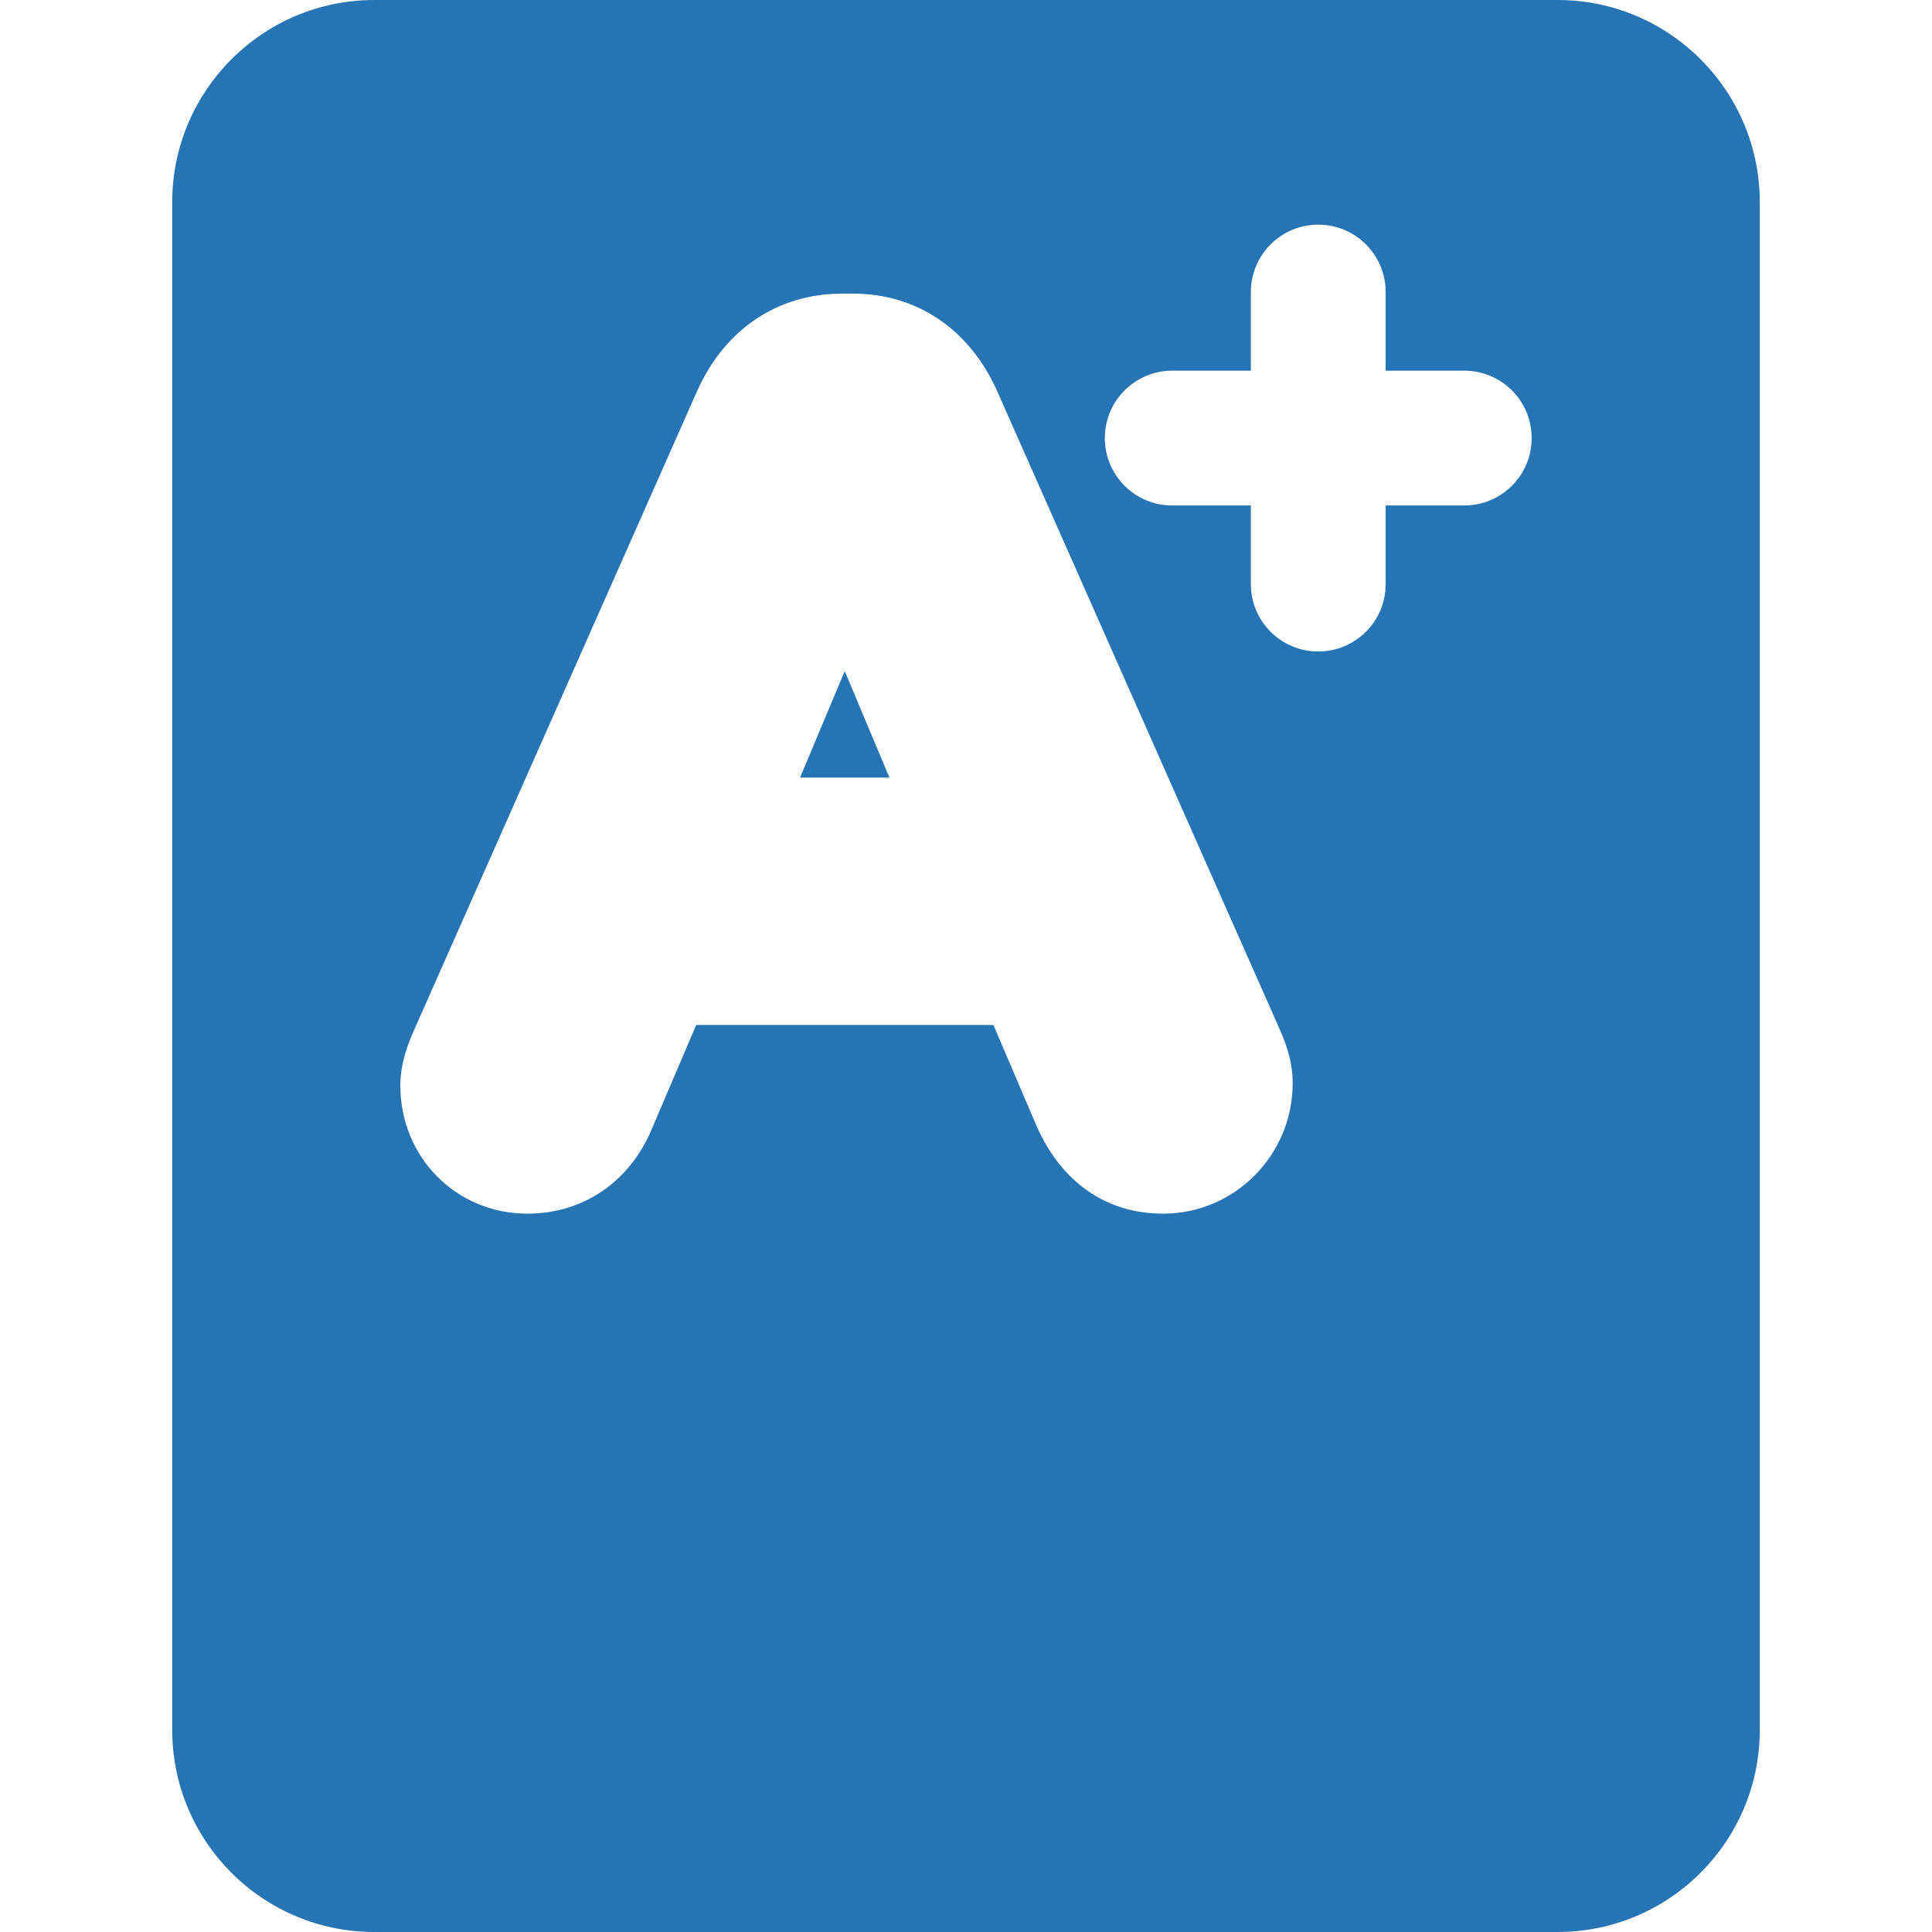
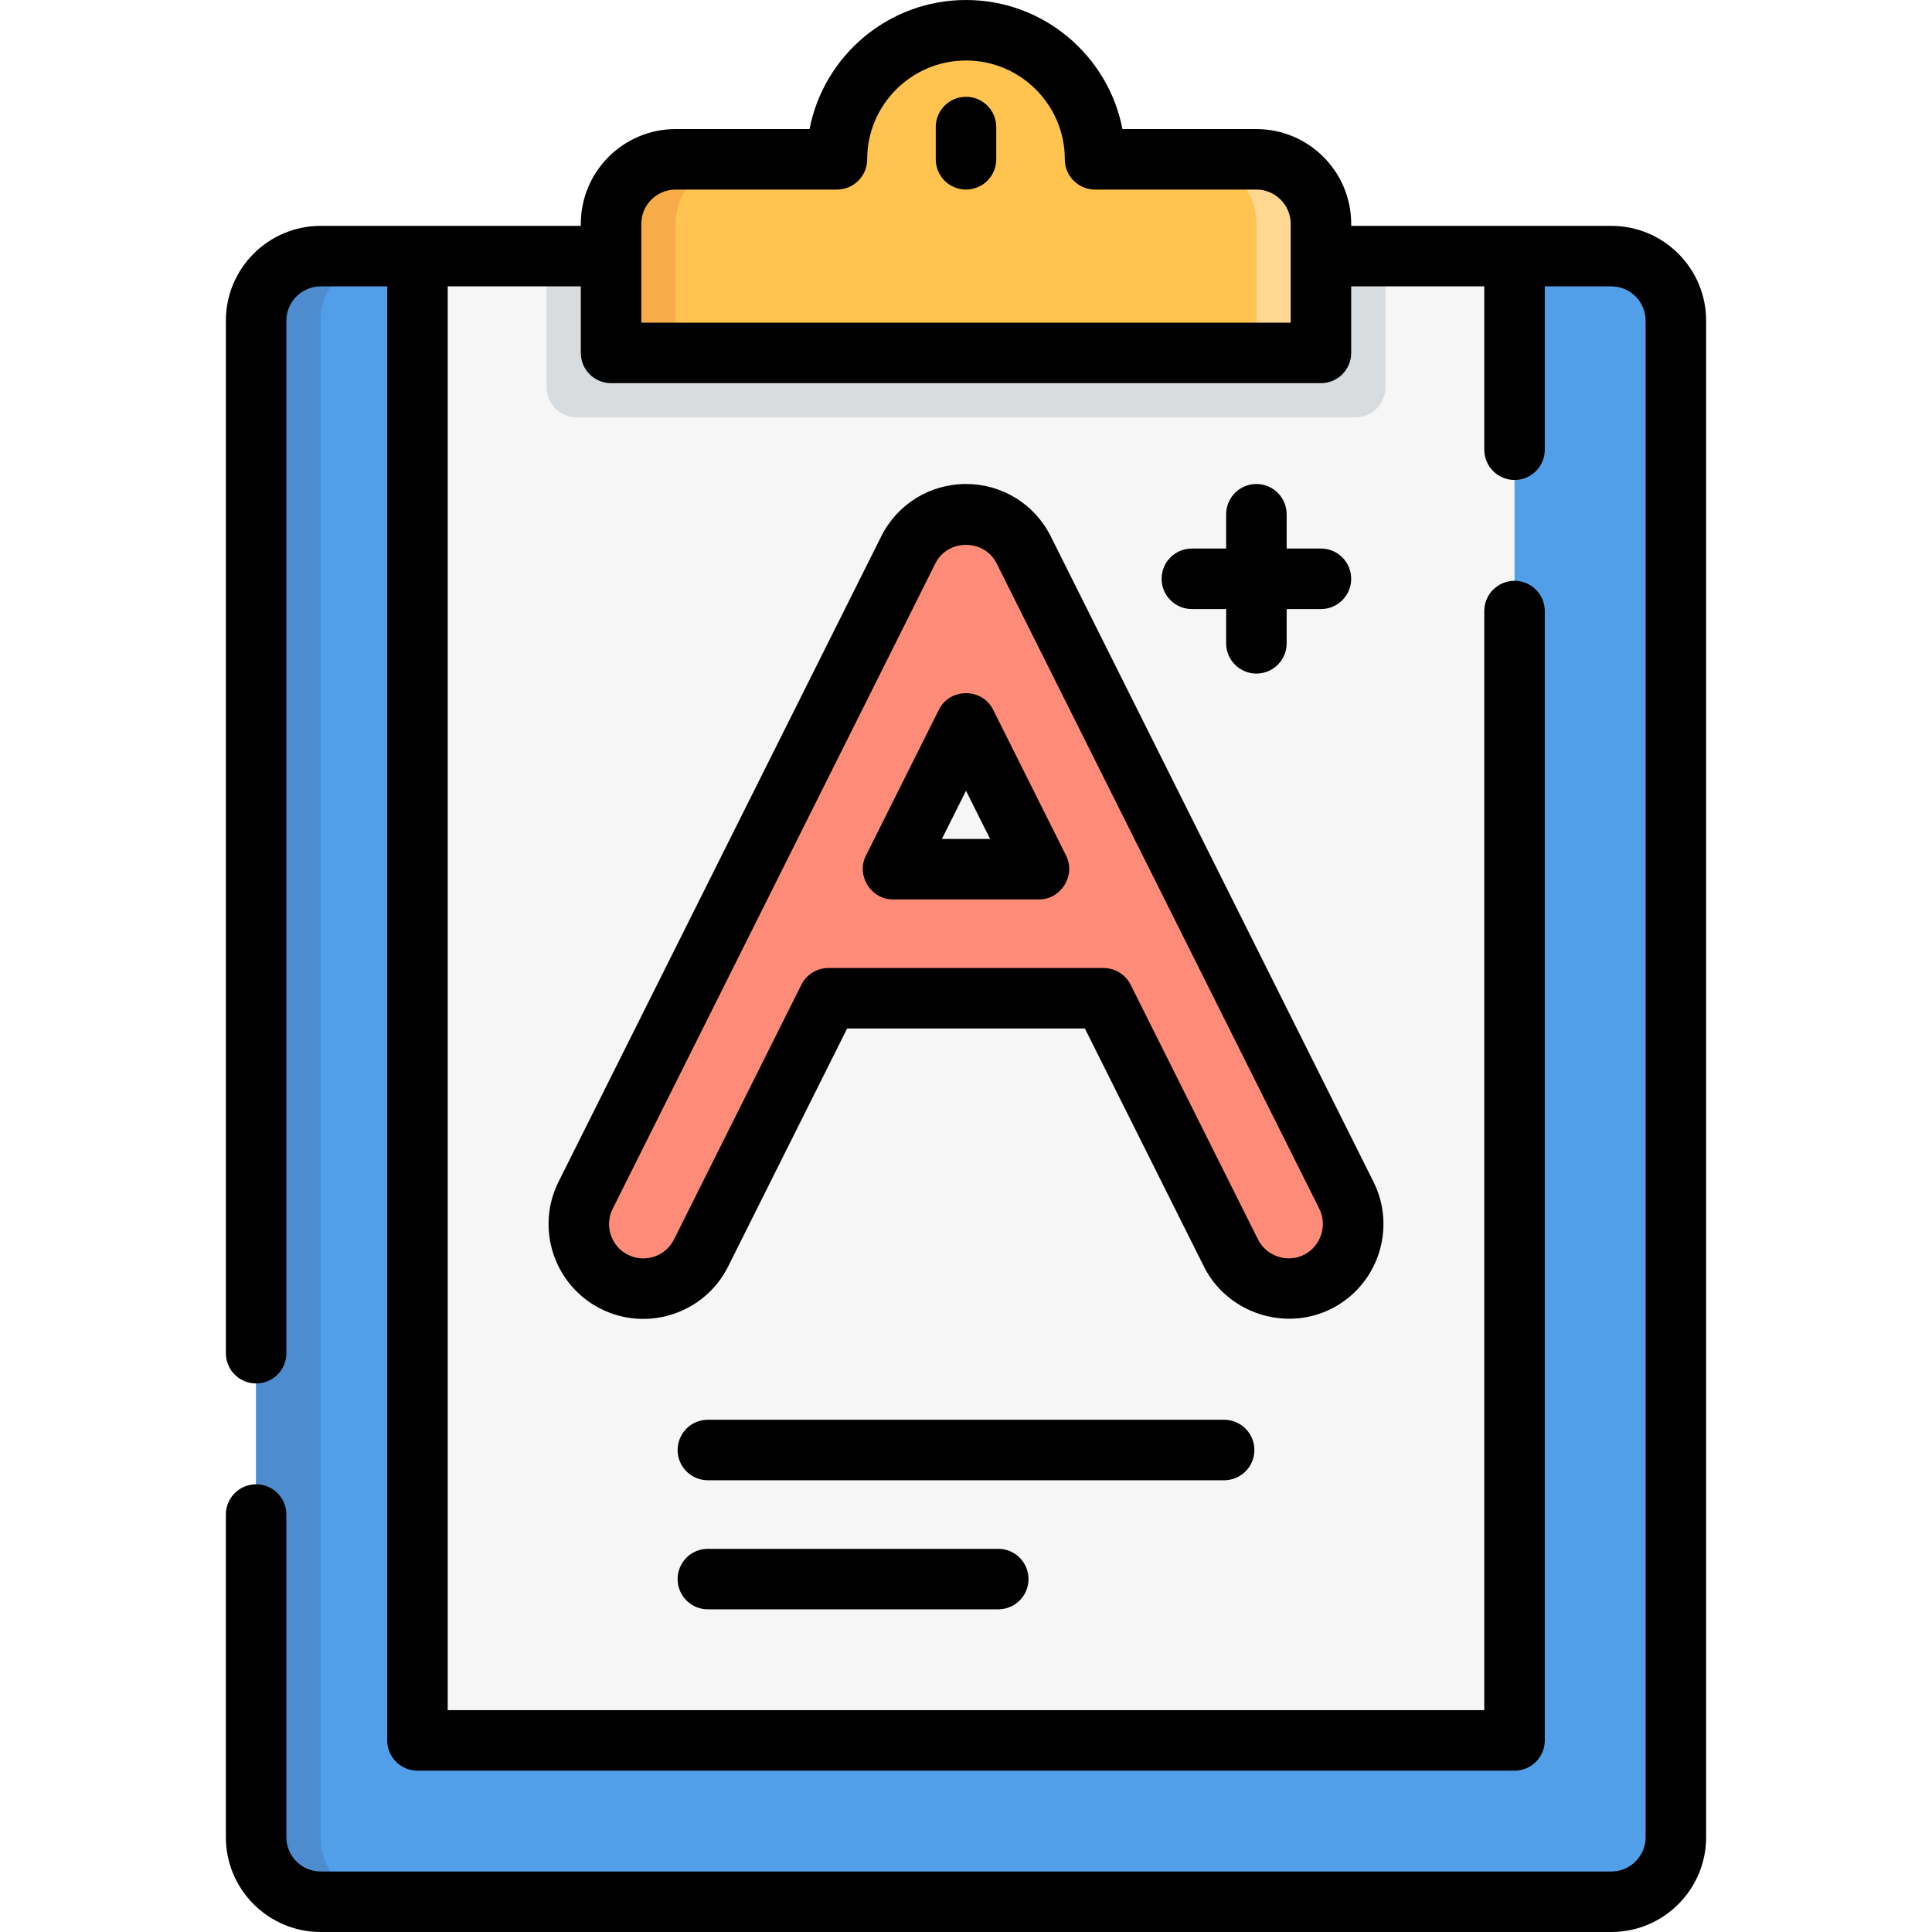
- <svg xmlns="http://www.w3.org/2000/svg" version="1.1" id="Capa_1" x="0px" y="0px" width="512px" height="512px" viewBox="0 0 43 43" style="enable-background:new 0 0 43 43;" xml:space="preserve">
-   <g>
-     <g>
-       <polygon points="17.806,17.307 19.796,17.307 18.801,14.936   " fill="#2674b3" />
-       <path d="M34.667,0H8.333c-2.485,0-4.5,2.016-4.5,4.5v34c0,2.486,2.015,4.5,4.5,4.5h26.334c2.484,0,4.5-2.014,4.5-4.5v-34    C39.167,2.016,37.151,0,34.667,0z M25.89,27.012c-1.268,0-2.27-0.697-2.824-1.963l-0.955-2.236h-6.617l-1.004,2.355    c-0.501,1.156-1.529,1.844-2.75,1.844c-1.587,0-2.83-1.254-2.83-2.854c0-0.492,0.172-0.936,0.321-1.266l6.285-14.189    c0.617-1.38,1.795-2.168,3.234-2.168h0.232c1.422,0,2.591,0.788,3.208,2.163L28.478,22.9c0.197,0.438,0.293,0.822,0.293,1.205    C28.771,25.709,27.478,27.012,25.89,27.012z M32.59,11.25h-1.75V13c0,0.829-0.671,1.5-1.5,1.5s-1.5-0.671-1.5-1.5v-1.75h-1.75    c-0.829,0-1.5-0.671-1.5-1.5c0-0.828,0.671-1.5,1.5-1.5h1.75V6.5c0-0.828,0.671-1.5,1.5-1.5s1.5,0.672,1.5,1.5v1.75h1.75    c0.829,0,1.5,0.672,1.5,1.5C34.09,10.579,33.418,11.25,32.59,11.25z" fill="#2674b3" />
-     </g>
-   </g>
+ <svg xmlns="http://www.w3.org/2000/svg" version="1.1" id="Layer_1" x="0px" y="0px" viewBox="0 0 512 512" style="enable-background:new 0 0 512 512;" xml:space="preserve">
+   <path style="fill:#509FE8;" d="M427.023,503.983H84.977c-9.446,0-17.102-7.656-17.102-17.102V84.977  c0-9.446,7.656-17.102,17.102-17.102h342.046c9.446,0,17.102,7.656,17.102,17.102v401.904  C444.125,496.327,436.469,503.983,427.023,503.983z" />
+   <path style="fill:#4D8CCF;" d="M84.977,486.881V84.977c0-9.445,7.656-17.102,17.102-17.102H84.977  c-9.446,0-17.102,7.658-17.102,17.102v401.904c0,9.445,7.656,17.102,17.102,17.102h17.102  C92.634,503.983,84.977,496.326,84.977,486.881z" />
+   <rect x="110.63" y="67.875" style="fill:#F6F6F7;" width="290.739" height="393.353" />
+   <path style="fill:#D9DCDF;" d="M152.852,110.63h206.296c4.427,0,8.017-3.589,8.017-8.017V67.875h-222.33v34.739  C144.835,107.041,148.424,110.63,152.852,110.63z" />
+   <path style="fill:#FFC44F;" d="M350.063,93.528V59.324c0-9.446-7.656-17.102-17.102-17.102h-42.756  c0-18.891-15.314-34.205-34.205-34.205s-34.205,15.314-34.205,34.205H179.04c-9.446,0-17.102,7.656-17.102,17.102v34.205H350.063z" />
+   <path style="fill:#FFD791;" d="M332.96,42.221h-17.102c9.446,0,17.102,7.658,17.102,17.102v34.205h17.102V59.324  C350.063,49.879,342.406,42.221,332.96,42.221z" />
+   <path style="fill:#F7AB49;" d="M196.142,42.221H179.04c-9.446,0-17.102,7.658-17.102,17.102v34.205h17.102V59.324  C179.04,49.879,186.696,42.221,196.142,42.221z" />
+   <path style="fill:#FF8C78;" d="M356.808,316.761l-85.512-171.023c-2.897-5.794-8.818-9.454-15.297-9.454  c-6.479,0-12.4,3.66-15.297,9.454l-85.511,171.023c-4.224,8.447-0.8,18.721,7.649,22.945c8.445,4.223,18.721,0.799,22.945-7.649  l33.754-67.506h72.923l33.754,67.506c2.996,5.993,9.035,9.459,15.31,9.458c2.57,0,5.18-0.581,7.635-1.809  C357.608,335.482,361.033,325.209,356.808,316.761z M236.64,230.347L256,191.628l19.36,38.719H236.64z" />
+   <path d="M427.023,59.858h-68.944v-0.534c0-13.851-11.268-25.119-25.119-25.119h-35.502C293.703,14.743,276.542,0,256,0  c-20.541,0-37.703,14.743-41.458,34.205H179.04c-13.851,0-25.119,11.268-25.119,25.119v0.534H84.977  c-13.851,0-25.119,11.268-25.119,25.119v273.637c0,4.427,3.589,8.017,8.017,8.017s8.017-3.589,8.017-8.017V84.977  c0-5.01,4.076-9.086,9.086-9.086h17.637v385.336c0,4.427,3.589,8.017,8.017,8.017H401.37c4.428,0,8.017-3.589,8.017-8.017v-299.29  c0-4.427-3.588-8.017-8.017-8.017s-8.017,3.589-8.017,8.017v291.273H118.647V75.891h35.273v17.637c0,4.427,3.589,8.017,8.017,8.017  h188.125c4.428,0,8.017-3.589,8.017-8.017V75.891h35.273v43.29c0,4.427,3.588,8.017,8.017,8.017s8.017-3.589,8.017-8.017v-43.29  h17.637c5.01,0,9.086,4.076,9.086,9.086v401.904c0,5.01-4.076,9.086-9.086,9.086H84.977c-5.01,0-9.086-4.076-9.086-9.086V401.37  c0-4.427-3.589-8.017-8.017-8.017s-8.017,3.589-8.017,8.017v85.511c0,13.851,11.268,25.119,25.119,25.119h342.046  c13.851,0,25.119-11.268,25.119-25.119V84.977C452.142,71.126,440.874,59.858,427.023,59.858z M342.046,85.511H169.954V59.324  c0-5.01,4.076-9.086,9.086-9.086h42.756c4.427,0,8.017-3.589,8.017-8.017c0-14.44,11.748-26.188,26.188-26.188  c14.441,0,26.188,11.748,26.188,26.188c0,4.427,3.588,8.017,8.017,8.017h42.756c5.01,0,9.086,4.076,9.086,9.086V85.511z" />
+   <path d="M256,25.653c-4.427,0-8.017,3.589-8.017,8.017v8.551c0,4.427,3.589,8.017,8.017,8.017c4.428,0,8.017-3.589,8.017-8.017  V33.67C264.017,29.243,260.428,25.653,256,25.653z" />
+   <path d="M352.746,346.876c12.388-6.195,17.427-21.313,11.233-33.7l-85.511-171.023c-4.282-8.565-12.891-13.886-22.467-13.886  c-9.575,0-18.185,5.321-22.467,13.886l-85.511,171.023c-6.194,12.387-1.155,27.506,11.234,33.7  c12.388,6.194,27.506,1.155,33.7-11.234l31.538-63.074h63.014l31.537,63.074C325.17,347.896,340.458,353.017,352.746,346.876z   M333.385,328.472l-33.754-67.506c-1.359-2.716-4.133-4.432-7.17-4.432h-72.923c-3.037,0-5.813,1.716-7.17,4.432l-33.754,67.506  c-2.241,4.482-7.71,6.303-12.19,4.064c-4.481-2.24-6.304-7.709-4.064-12.19l85.511-171.023c3.286-6.572,12.968-6.572,16.254,0  l85.512,171.023l0,0c2.288,4.575,0.231,10.263-4.412,12.355C340.831,334.681,335.533,332.768,333.385,328.472z" />
+   <path d="M263.17,188.043c-2.897-5.792-11.444-5.794-14.34,0l-19.359,38.719c-2.621,5.24,1.323,11.602,7.17,11.602h38.719  c5.847,0,9.792-6.362,7.17-11.602L263.17,188.043z M249.612,222.33L256,209.553l6.389,12.776H249.612z" />
+   <path d="M332.96,128.267c-4.428,0-8.017,3.589-8.017,8.017v9.086h-9.086c-4.428,0-8.017,3.589-8.017,8.017  c0,4.427,3.588,8.017,8.017,8.017h9.086v9.086c0,4.427,3.588,8.017,8.017,8.017c4.428,0,8.017-3.589,8.017-8.017v-9.086h9.086  c4.428,0,8.017-3.589,8.017-8.017c0-4.427-3.588-8.017-8.017-8.017h-9.086v-9.086C340.977,131.857,337.389,128.267,332.96,128.267z" />
+   <path d="M332.426,384.267c0-4.427-3.588-8.017-8.017-8.017H187.591c-4.427,0-8.017,3.589-8.017,8.017  c0,4.427,3.589,8.017,8.017,8.017h136.818C328.838,392.284,332.426,388.695,332.426,384.267z" />
+   <path d="M187.591,410.455c-4.427,0-8.017,3.589-8.017,8.017c0,4.427,3.589,8.017,8.017,8.017h76.96c4.428,0,8.017-3.589,8.017-8.017  c0-4.427-3.588-8.017-8.017-8.017H187.591z" />
  <g>
</g>
  <g>
</g>
  <g>
</g>
  <g>
</g>
  <g>
</g>
  <g>
</g>
  <g>
</g>
  <g>
</g>
  <g>
</g>
  <g>
</g>
  <g>
</g>
  <g>
</g>
  <g>
</g>
  <g>
</g>
  <g>
</g>
</svg>
